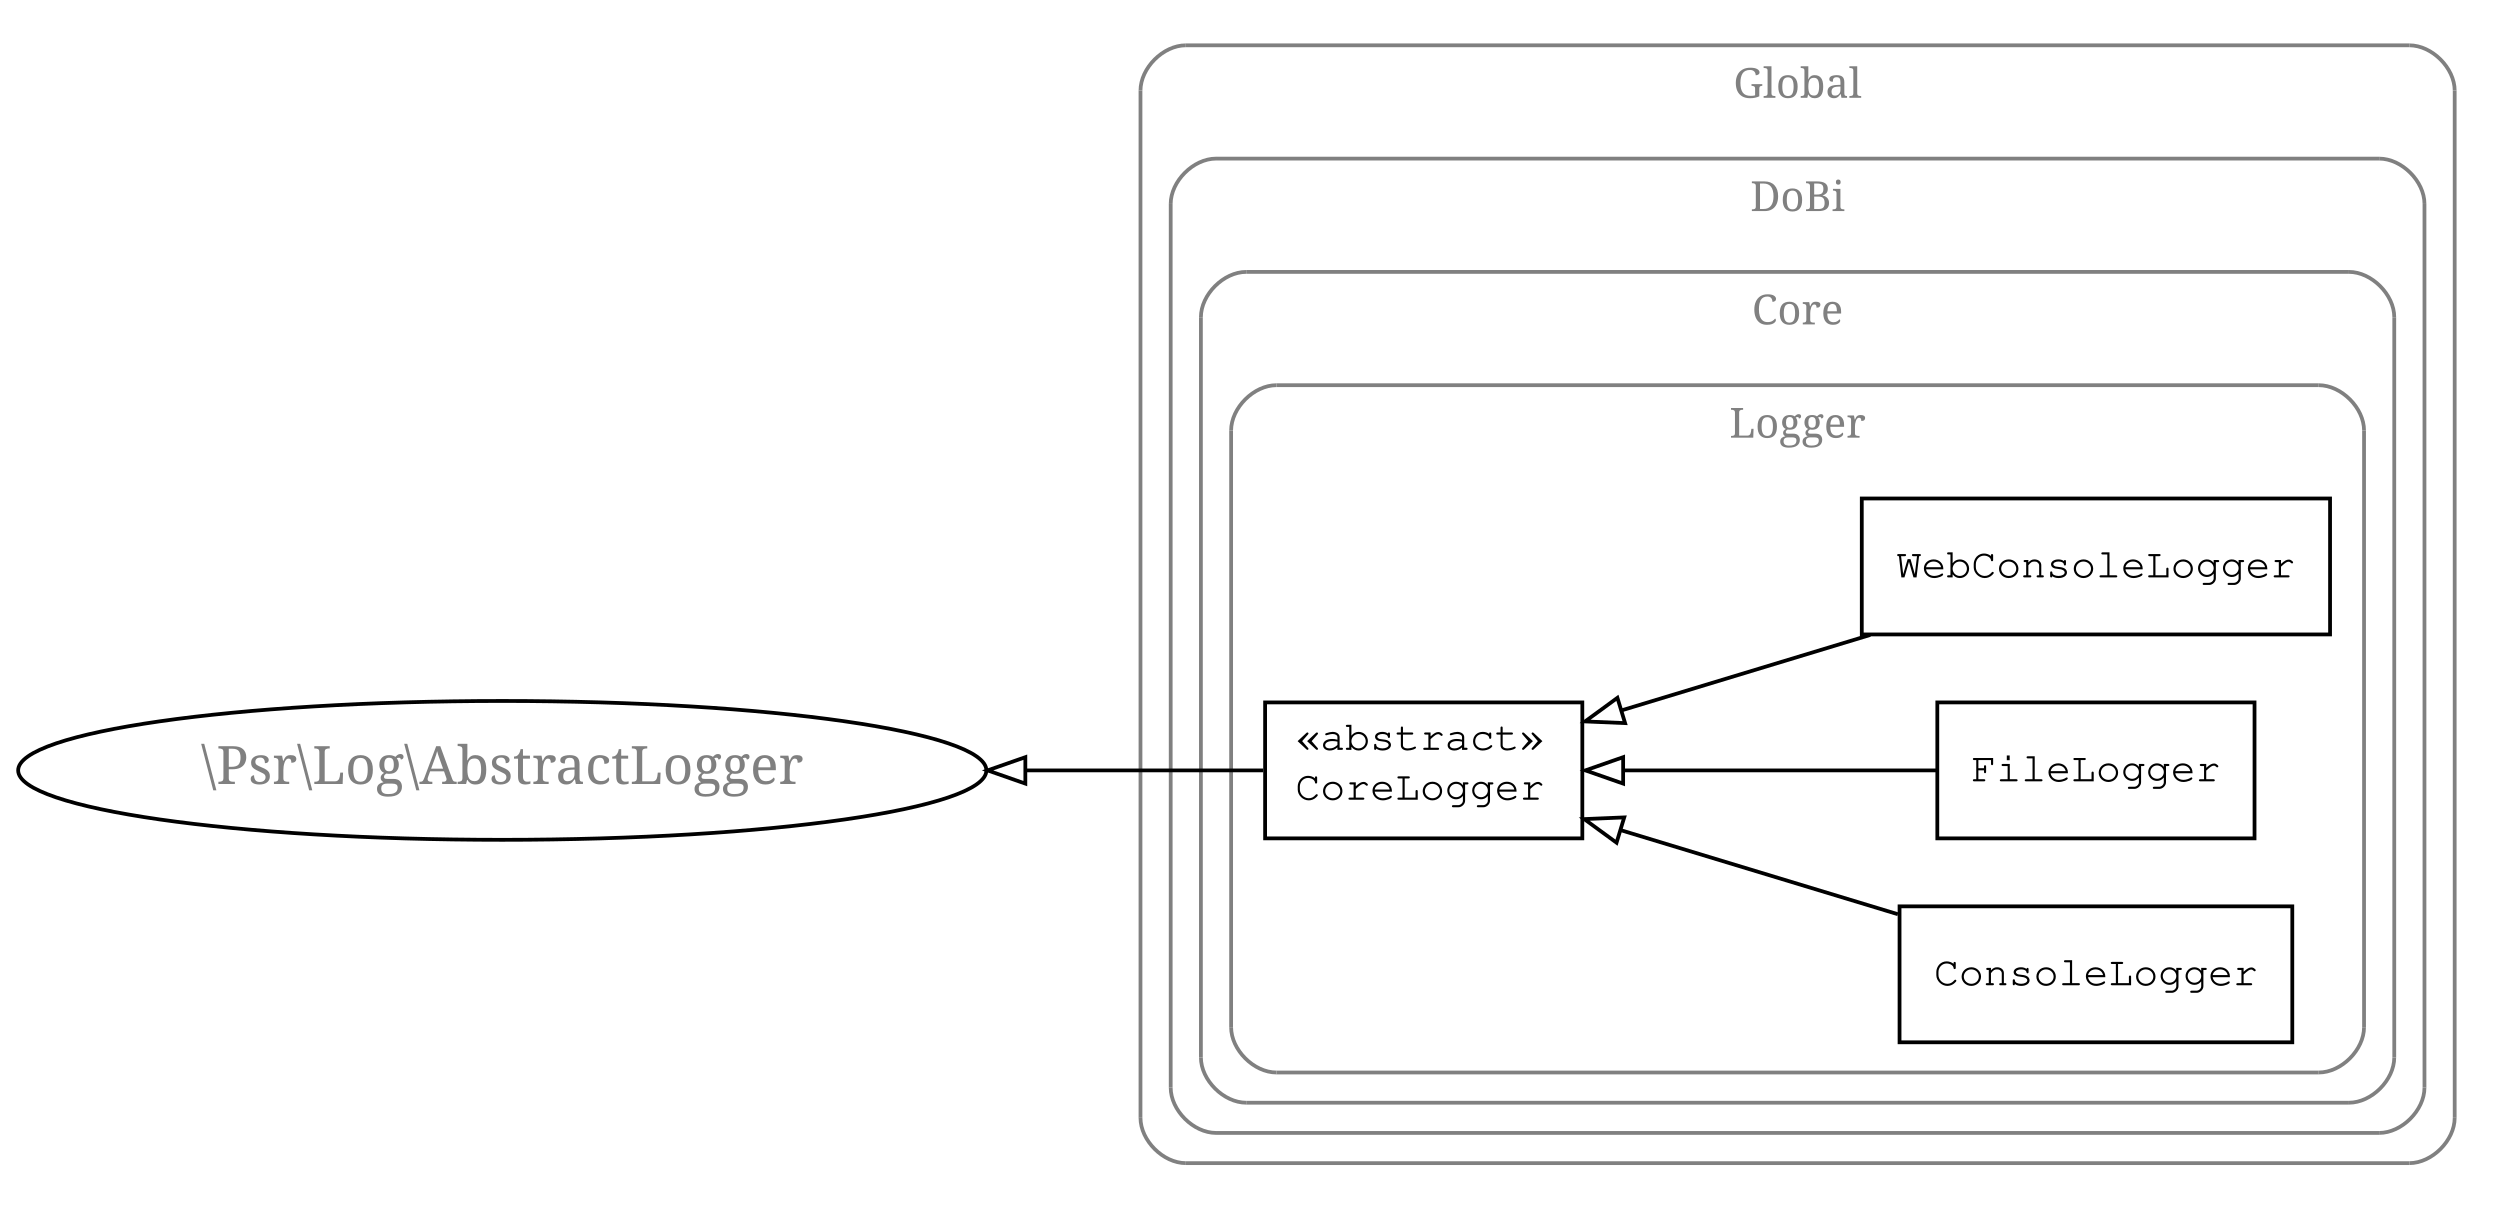
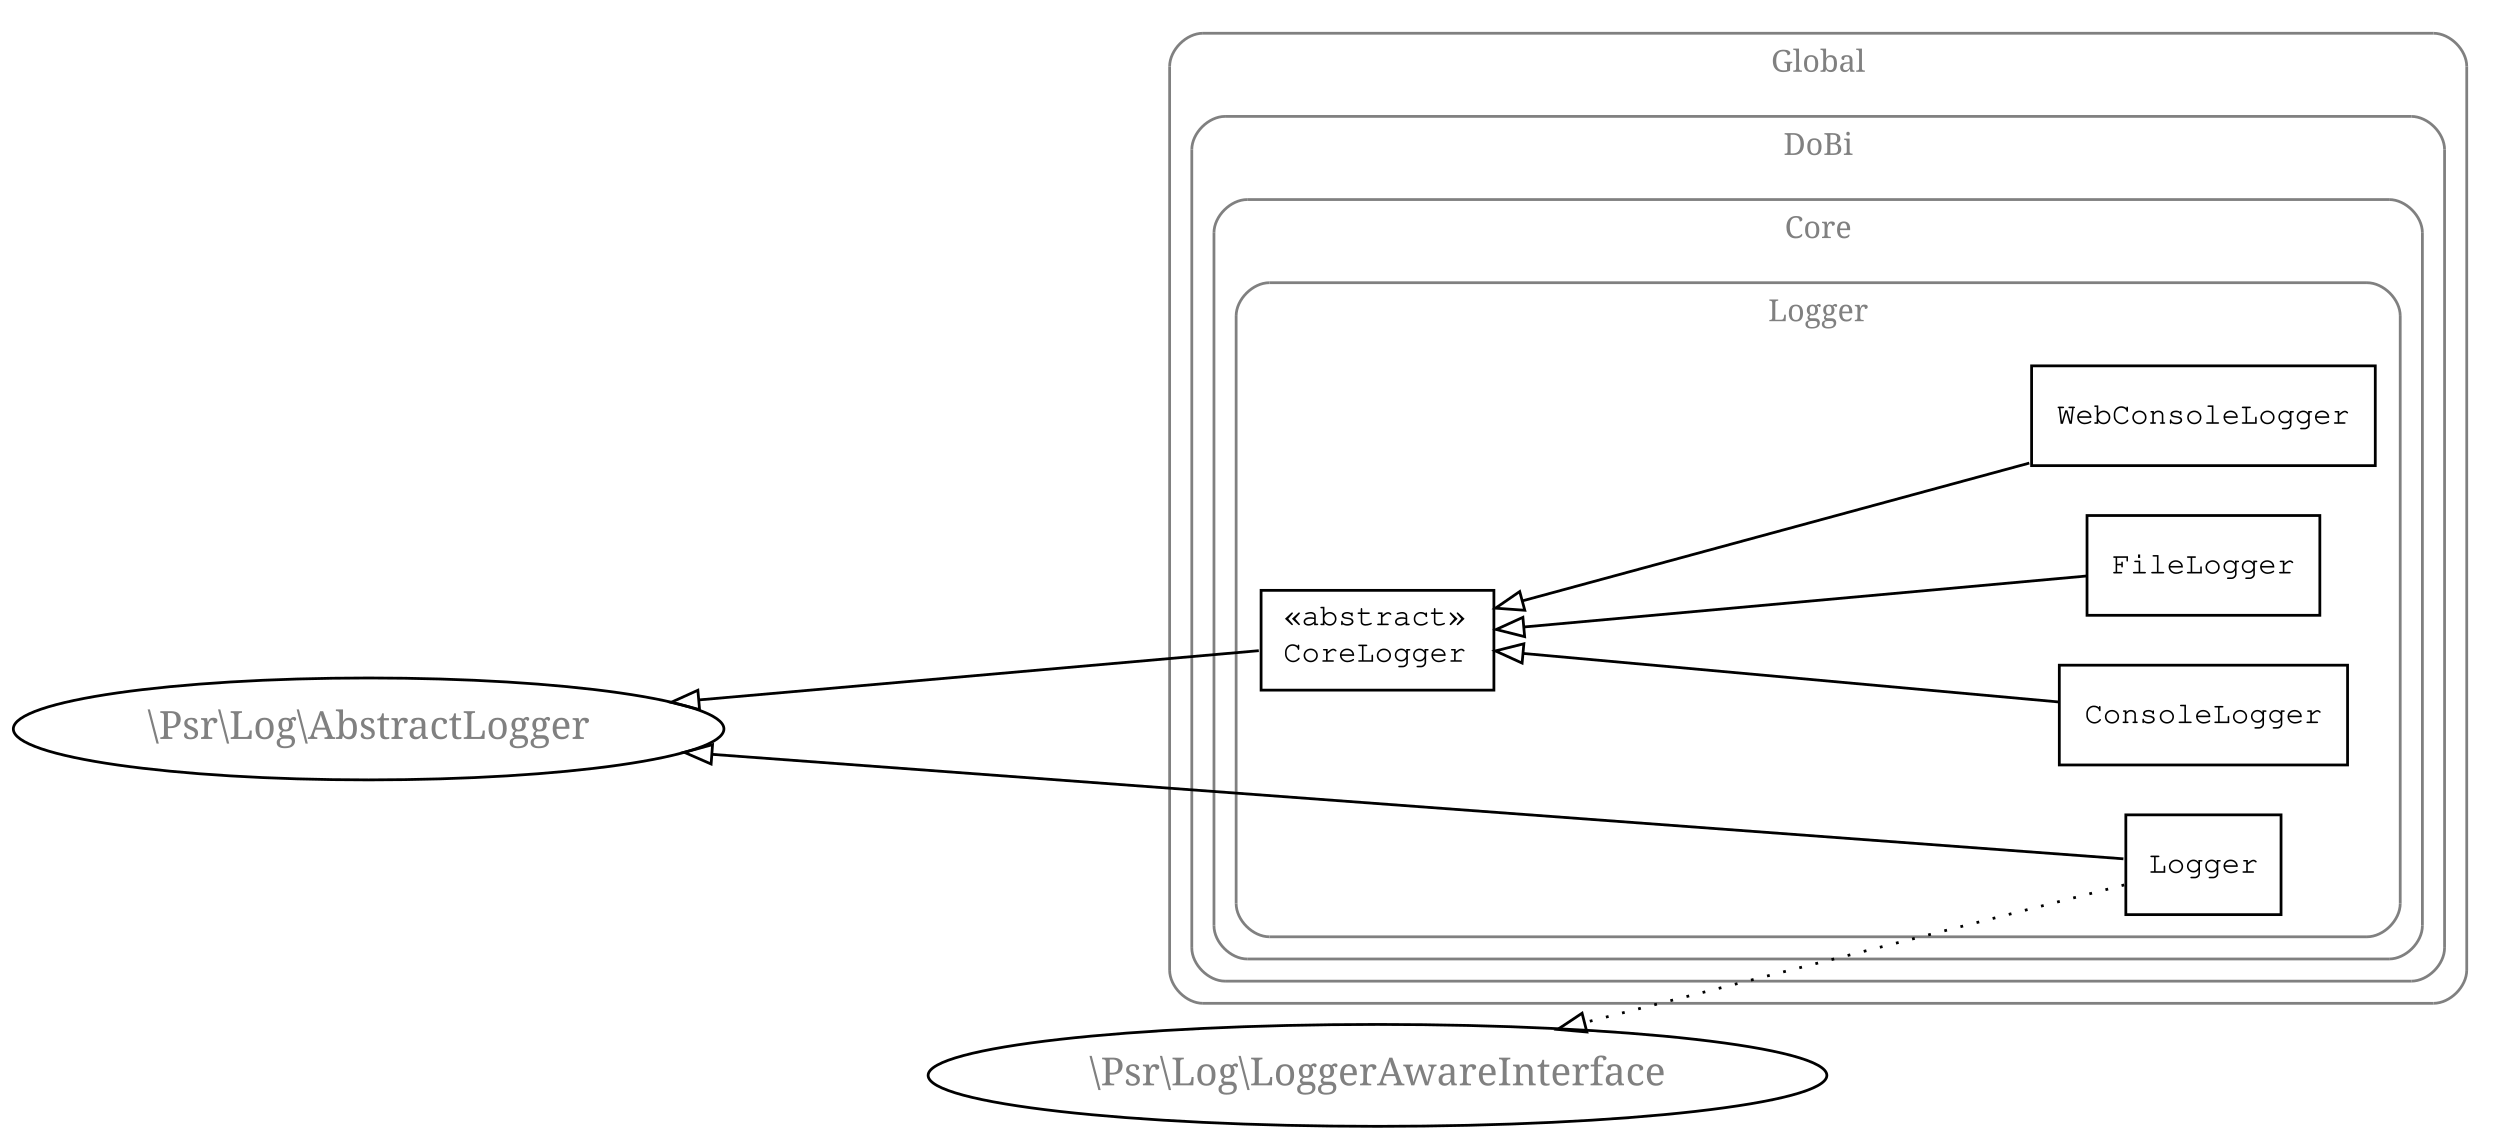
- <svg xmlns="http://www.w3.org/2000/svg" width="662pt" height="320pt" viewBox="0.00 0.00 662.00 320.00">
-   <g id="graph1" class="graph" transform="scale(1 1) rotate(0) translate(4 316)">
-     <polygon fill="white" stroke="white" points="-4,5 -4,-316 659,-316 659,5 -4,5" />
+ <svg xmlns="http://www.w3.org/2000/svg" width="902pt" height="410pt" viewBox="0.00 0.00 902.00 410.00">
+   <g id="graph1" class="graph" transform="scale(1 1) rotate(0) translate(4 406)">
+     <polygon fill="white" stroke="white" points="-4,5 -4,-406 899,-406 899,5 -4,5" />
    <g id="graph2" class="cluster">
-       <polyline fill="none" stroke="gray" points="310,-8 634,-8 " />
-       <path fill="none" stroke="gray" d="M634,-8C640,-8 646,-14 646,-20" />
-       <polyline fill="none" stroke="gray" points="646,-20 646,-292 " />
-       <path fill="none" stroke="gray" d="M646,-292C646,-298 640,-304 634,-304" />
-       <polyline fill="none" stroke="gray" points="634,-304 310,-304 " />
-       <path fill="none" stroke="gray" d="M310,-304C304,-304 298,-298 298,-292" />
-       <polyline fill="none" stroke="gray" points="298,-292 298,-20 " />
-       <path fill="none" stroke="gray" d="M298,-20C298,-14 304,-8 310,-8" />
-       <text text-anchor="middle" x="472" y="-290.1" font-family="Times Roman,serif" font-size="11.00" fill="gray">Global</text>
+       <polyline fill="none" stroke="gray" points="430,-44 874,-44 " />
+       <path fill="none" stroke="gray" d="M874,-44C880,-44 886,-50 886,-56" />
+       <polyline fill="none" stroke="gray" points="886,-56 886,-382 " />
+       <path fill="none" stroke="gray" d="M886,-382C886,-388 880,-394 874,-394" />
+       <polyline fill="none" stroke="gray" points="874,-394 430,-394 " />
+       <path fill="none" stroke="gray" d="M430,-394C424,-394 418,-388 418,-382" />
+       <polyline fill="none" stroke="gray" points="418,-382 418,-56 " />
+       <path fill="none" stroke="gray" d="M418,-56C418,-50 424,-44 430,-44" />
+       <text text-anchor="middle" x="652" y="-380.1" font-family="Times Roman,serif" font-size="11.00" fill="gray">Global</text>
    </g>
    <g id="graph3" class="cluster">
-       <polyline fill="none" stroke="gray" points="318,-16 626,-16 " />
-       <path fill="none" stroke="gray" d="M626,-16C632,-16 638,-22 638,-28" />
-       <polyline fill="none" stroke="gray" points="638,-28 638,-262 " />
-       <path fill="none" stroke="gray" d="M638,-262C638,-268 632,-274 626,-274" />
-       <polyline fill="none" stroke="gray" points="626,-274 318,-274 " />
-       <path fill="none" stroke="gray" d="M318,-274C312,-274 306,-268 306,-262" />
-       <polyline fill="none" stroke="gray" points="306,-262 306,-28 " />
-       <path fill="none" stroke="gray" d="M306,-28C306,-22 312,-16 318,-16" />
-       <text text-anchor="middle" x="472" y="-260.1" font-family="Times Roman,serif" font-size="11.00" fill="gray">DoBi</text>
+       <polyline fill="none" stroke="gray" points="438,-52 866,-52 " />
+       <path fill="none" stroke="gray" d="M866,-52C872,-52 878,-58 878,-64" />
+       <polyline fill="none" stroke="gray" points="878,-64 878,-352 " />
+       <path fill="none" stroke="gray" d="M878,-352C878,-358 872,-364 866,-364" />
+       <polyline fill="none" stroke="gray" points="866,-364 438,-364 " />
+       <path fill="none" stroke="gray" d="M438,-364C432,-364 426,-358 426,-352" />
+       <polyline fill="none" stroke="gray" points="426,-352 426,-64 " />
+       <path fill="none" stroke="gray" d="M426,-64C426,-58 432,-52 438,-52" />
+       <text text-anchor="middle" x="652" y="-350.1" font-family="Times Roman,serif" font-size="11.00" fill="gray">DoBi</text>
    </g>
    <g id="graph4" class="cluster">
-       <polyline fill="none" stroke="gray" points="326,-24 618,-24 " />
-       <path fill="none" stroke="gray" d="M618,-24C624,-24 630,-30 630,-36" />
-       <polyline fill="none" stroke="gray" points="630,-36 630,-232 " />
-       <path fill="none" stroke="gray" d="M630,-232C630,-238 624,-244 618,-244" />
-       <polyline fill="none" stroke="gray" points="618,-244 326,-244 " />
-       <path fill="none" stroke="gray" d="M326,-244C320,-244 314,-238 314,-232" />
-       <polyline fill="none" stroke="gray" points="314,-232 314,-36 " />
-       <path fill="none" stroke="gray" d="M314,-36C314,-30 320,-24 326,-24" />
-       <text text-anchor="middle" x="472" y="-230.1" font-family="Times Roman,serif" font-size="11.00" fill="gray">Core</text>
+       <polyline fill="none" stroke="gray" points="446,-60 858,-60 " />
+       <path fill="none" stroke="gray" d="M858,-60C864,-60 870,-66 870,-72" />
+       <polyline fill="none" stroke="gray" points="870,-72 870,-322 " />
+       <path fill="none" stroke="gray" d="M870,-322C870,-328 864,-334 858,-334" />
+       <polyline fill="none" stroke="gray" points="858,-334 446,-334 " />
+       <path fill="none" stroke="gray" d="M446,-334C440,-334 434,-328 434,-322" />
+       <polyline fill="none" stroke="gray" points="434,-322 434,-72 " />
+       <path fill="none" stroke="gray" d="M434,-72C434,-66 440,-60 446,-60" />
+       <text text-anchor="middle" x="652" y="-320.1" font-family="Times Roman,serif" font-size="11.00" fill="gray">Core</text>
    </g>
    <g id="graph5" class="cluster">
-       <polyline fill="none" stroke="gray" points="334,-32 610,-32 " />
-       <path fill="none" stroke="gray" d="M610,-32C616,-32 622,-38 622,-44" />
-       <polyline fill="none" stroke="gray" points="622,-44 622,-202 " />
-       <path fill="none" stroke="gray" d="M622,-202C622,-208 616,-214 610,-214" />
-       <polyline fill="none" stroke="gray" points="610,-214 334,-214 " />
-       <path fill="none" stroke="gray" d="M334,-214C328,-214 322,-208 322,-202" />
-       <polyline fill="none" stroke="gray" points="322,-202 322,-44 " />
-       <path fill="none" stroke="gray" d="M322,-44C322,-38 328,-32 334,-32" />
-       <text text-anchor="middle" x="472" y="-200.1" font-family="Times Roman,serif" font-size="11.00" fill="gray">Logger</text>
+       <polyline fill="none" stroke="gray" points="454,-68 850,-68 " />
+       <path fill="none" stroke="gray" d="M850,-68C856,-68 862,-74 862,-80" />
+       <polyline fill="none" stroke="gray" points="862,-80 862,-292 " />
+       <path fill="none" stroke="gray" d="M862,-292C862,-298 856,-304 850,-304" />
+       <polyline fill="none" stroke="gray" points="850,-304 454,-304 " />
+       <path fill="none" stroke="gray" d="M454,-304C448,-304 442,-298 442,-292" />
+       <polyline fill="none" stroke="gray" points="442,-292 442,-80 " />
+       <path fill="none" stroke="gray" d="M442,-80C442,-74 448,-68 454,-68" />
+       <text text-anchor="middle" x="652" y="-290.1" font-family="Times Roman,serif" font-size="11.00" fill="gray">Logger</text>
    </g>
    <g id="node5" class="node">
-       <polygon fill="none" stroke="black" points="613,-184 489,-184 489,-148 613,-148 613,-184" />
-       <text text-anchor="middle" x="551" y="-163.1" font-family="Courier,monospace" font-size="11.00">WebConsoleLogger</text>
+       <polygon fill="none" stroke="black" points="853,-274 729,-274 729,-238 853,-238 853,-274" />
+       <text text-anchor="middle" x="791" y="-253.1" font-family="Courier,monospace" font-size="11.00">WebConsoleLogger</text>
+     </g>
+     <g id="node8" class="node">
+       <polygon fill="none" stroke="black" points="535,-193 451,-193 451,-157 535,-157 535,-193" />
+       <text text-anchor="start" x="459" y="-180.433" font-family="Courier,monospace" font-size="11.00">«abstract»</text>
+       <text text-anchor="start" x="459" y="-167.233" font-family="Courier,monospace" font-size="11.00">CoreLogger</text>
+     </g>
+     <g id="edge6" class="edge">
+       <path fill="none" stroke="black" d="M728.166,-238.921C673.896,-224.17 596.39,-203.103 545.404,-189.244" />
+       <polygon fill="none" stroke="black" points="546.143,-185.818 535.575,-186.573 544.307,-192.573 546.143,-185.818" />
+     </g>
+     <g id="node6" class="node">
+       <polygon fill="none" stroke="black" points="819,-112 763,-112 763,-76 819,-76 819,-112" />
+       <text text-anchor="middle" x="791" y="-91.1" font-family="Courier,monospace" font-size="11.00">Logger</text>
+     </g>
+     <g id="node12" class="node">
+       <ellipse fill="none" stroke="black" cx="129" cy="-143" rx="128.193" ry="18.385" />
+       <text text-anchor="middle" x="129" y="-139.4" font-family="Times Roman,serif" font-size="14.00" fill="gray">\Psr\Log\AbstractLogger</text>
+     </g>
+     <g id="edge8" class="edge">
+       <path fill="none" stroke="black" d="M762.129,-96.137C675.073,-102.581 411.421,-122.096 253.128,-133.812" />
+       <polygon fill="none" stroke="black" points="252.571,-130.344 242.857,-134.573 253.088,-137.325 252.571,-130.344" />
+     </g>
+     <g id="node14" class="node">
+       <ellipse fill="none" stroke="black" cx="493" cy="-18" rx="162.134" ry="18.385" />
+       <text text-anchor="middle" x="493" y="-14.4" font-family="Times Roman,serif" font-size="14.00" fill="gray">\Psr\Log\LoggerAwareInterface</text>
+     </g>
+     <g id="edge10" class="edge">
+       <path fill="none" stroke="black" stroke-dasharray="1,5" d="M762.427,-86.713C718.039,-75.392 631.062,-53.21 567.907,-37.104" />
+       <polygon fill="none" stroke="black" points="568.541,-33.654 557.986,-34.574 566.811,-40.436 568.541,-33.654" />
    </g>
    <g id="node7" class="node">
-       <polygon fill="none" stroke="black" points="415,-130 331,-130 331,-94 415,-94 415,-130" />
-       <text text-anchor="start" x="339" y="-117.433" font-family="Courier,monospace" font-size="11.00">«abstract»</text>
-       <text text-anchor="start" x="339" y="-104.233" font-family="Courier,monospace" font-size="11.00">CoreLogger</text>
-     </g>
-     <g id="edge6" class="edge">
-       <path fill="none" stroke="black" d="M491.233,-147.869C469.969,-141.417 446.199,-134.206 425.581,-127.952" />
-       <polygon fill="none" stroke="black" points="426.323,-124.519 415.737,-124.965 424.29,-131.218 426.323,-124.519" />
-     </g>
-     <g id="node6" class="node">
-       <polygon fill="none" stroke="black" points="593,-130 509,-130 509,-94 593,-94 593,-130" />
-       <text text-anchor="middle" x="551" y="-109.1" font-family="Courier,monospace" font-size="11.00">FileLogger</text>
-     </g>
-     <g id="edge8" class="edge">
-       <path fill="none" stroke="black" d="M508.816,-112C484.039,-112 452.495,-112 426.044,-112" />
-       <polygon fill="none" stroke="black" points="425.807,-108.5 415.807,-112 425.807,-115.5 425.807,-108.5" />
-     </g>
-     <g id="node12" class="node">
-       <ellipse fill="none" stroke="black" cx="129" cy="-112" rx="128.193" ry="18.385" />
-       <text text-anchor="middle" x="129" y="-108.4" font-family="Times Roman,serif" font-size="14.00" fill="gray">\Psr\Log\AbstractLogger</text>
-     </g>
-     <g id="edge10" class="edge">
-       <path fill="none" stroke="black" d="M330.498,-112C312.539,-112 290.508,-112 267.684,-112" />
-       <polygon fill="none" stroke="black" points="267.509,-108.5 257.509,-112 267.509,-115.5 267.509,-108.5" />
-     </g>
-     <g id="node8" class="node">
-       <polygon fill="none" stroke="black" points="603,-76 499,-76 499,-40 603,-40 603,-76" />
-       <text text-anchor="middle" x="551" y="-55.1" font-family="Courier,monospace" font-size="11.00">ConsoleLogger</text>
+       <polygon fill="none" stroke="black" points="833,-220 749,-220 749,-184 833,-184 833,-220" />
+       <text text-anchor="middle" x="791" y="-199.1" font-family="Courier,monospace" font-size="11.00">FileLogger</text>
    </g>
    <g id="edge12" class="edge">
-       <path fill="none" stroke="black" d="M498.557,-73.91C475.406,-80.933 448.261,-89.168 425.145,-96.181" />
-       <polygon fill="none" stroke="black" points="424.061,-92.852 415.508,-99.104 426.094,-99.55 424.061,-92.852" />
+       <path fill="none" stroke="black" d="M748.936,-198.189C695.661,-193.362 603.836,-185.042 545.874,-179.791" />
+       <polygon fill="none" stroke="black" points="546.09,-176.296 535.815,-178.879 545.458,-183.267 546.09,-176.296" />
+     </g>
+     <g id="edge14" class="edge">
+       <path fill="none" stroke="black" d="M450.174,-171.235C400.826,-166.897 317.618,-159.582 248.26,-153.484" />
+       <polygon fill="none" stroke="black" points="248.402,-149.983 238.133,-152.594 247.789,-156.957 248.402,-149.983" />
+     </g>
+     <g id="node9" class="node">
+       <polygon fill="none" stroke="black" points="843,-166 739,-166 739,-130 843,-130 843,-166" />
+       <text text-anchor="middle" x="791" y="-145.1" font-family="Courier,monospace" font-size="11.00">ConsoleLogger</text>
+     </g>
+     <g id="edge16" class="edge">
+       <path fill="none" stroke="black" d="M738.751,-152.734C684.493,-157.65 600.077,-165.298 545.665,-170.228" />
+       <polygon fill="none" stroke="black" points="545.177,-166.758 535.534,-171.146 545.809,-173.73 545.177,-166.758" />
    </g>
  </g>
</svg>
